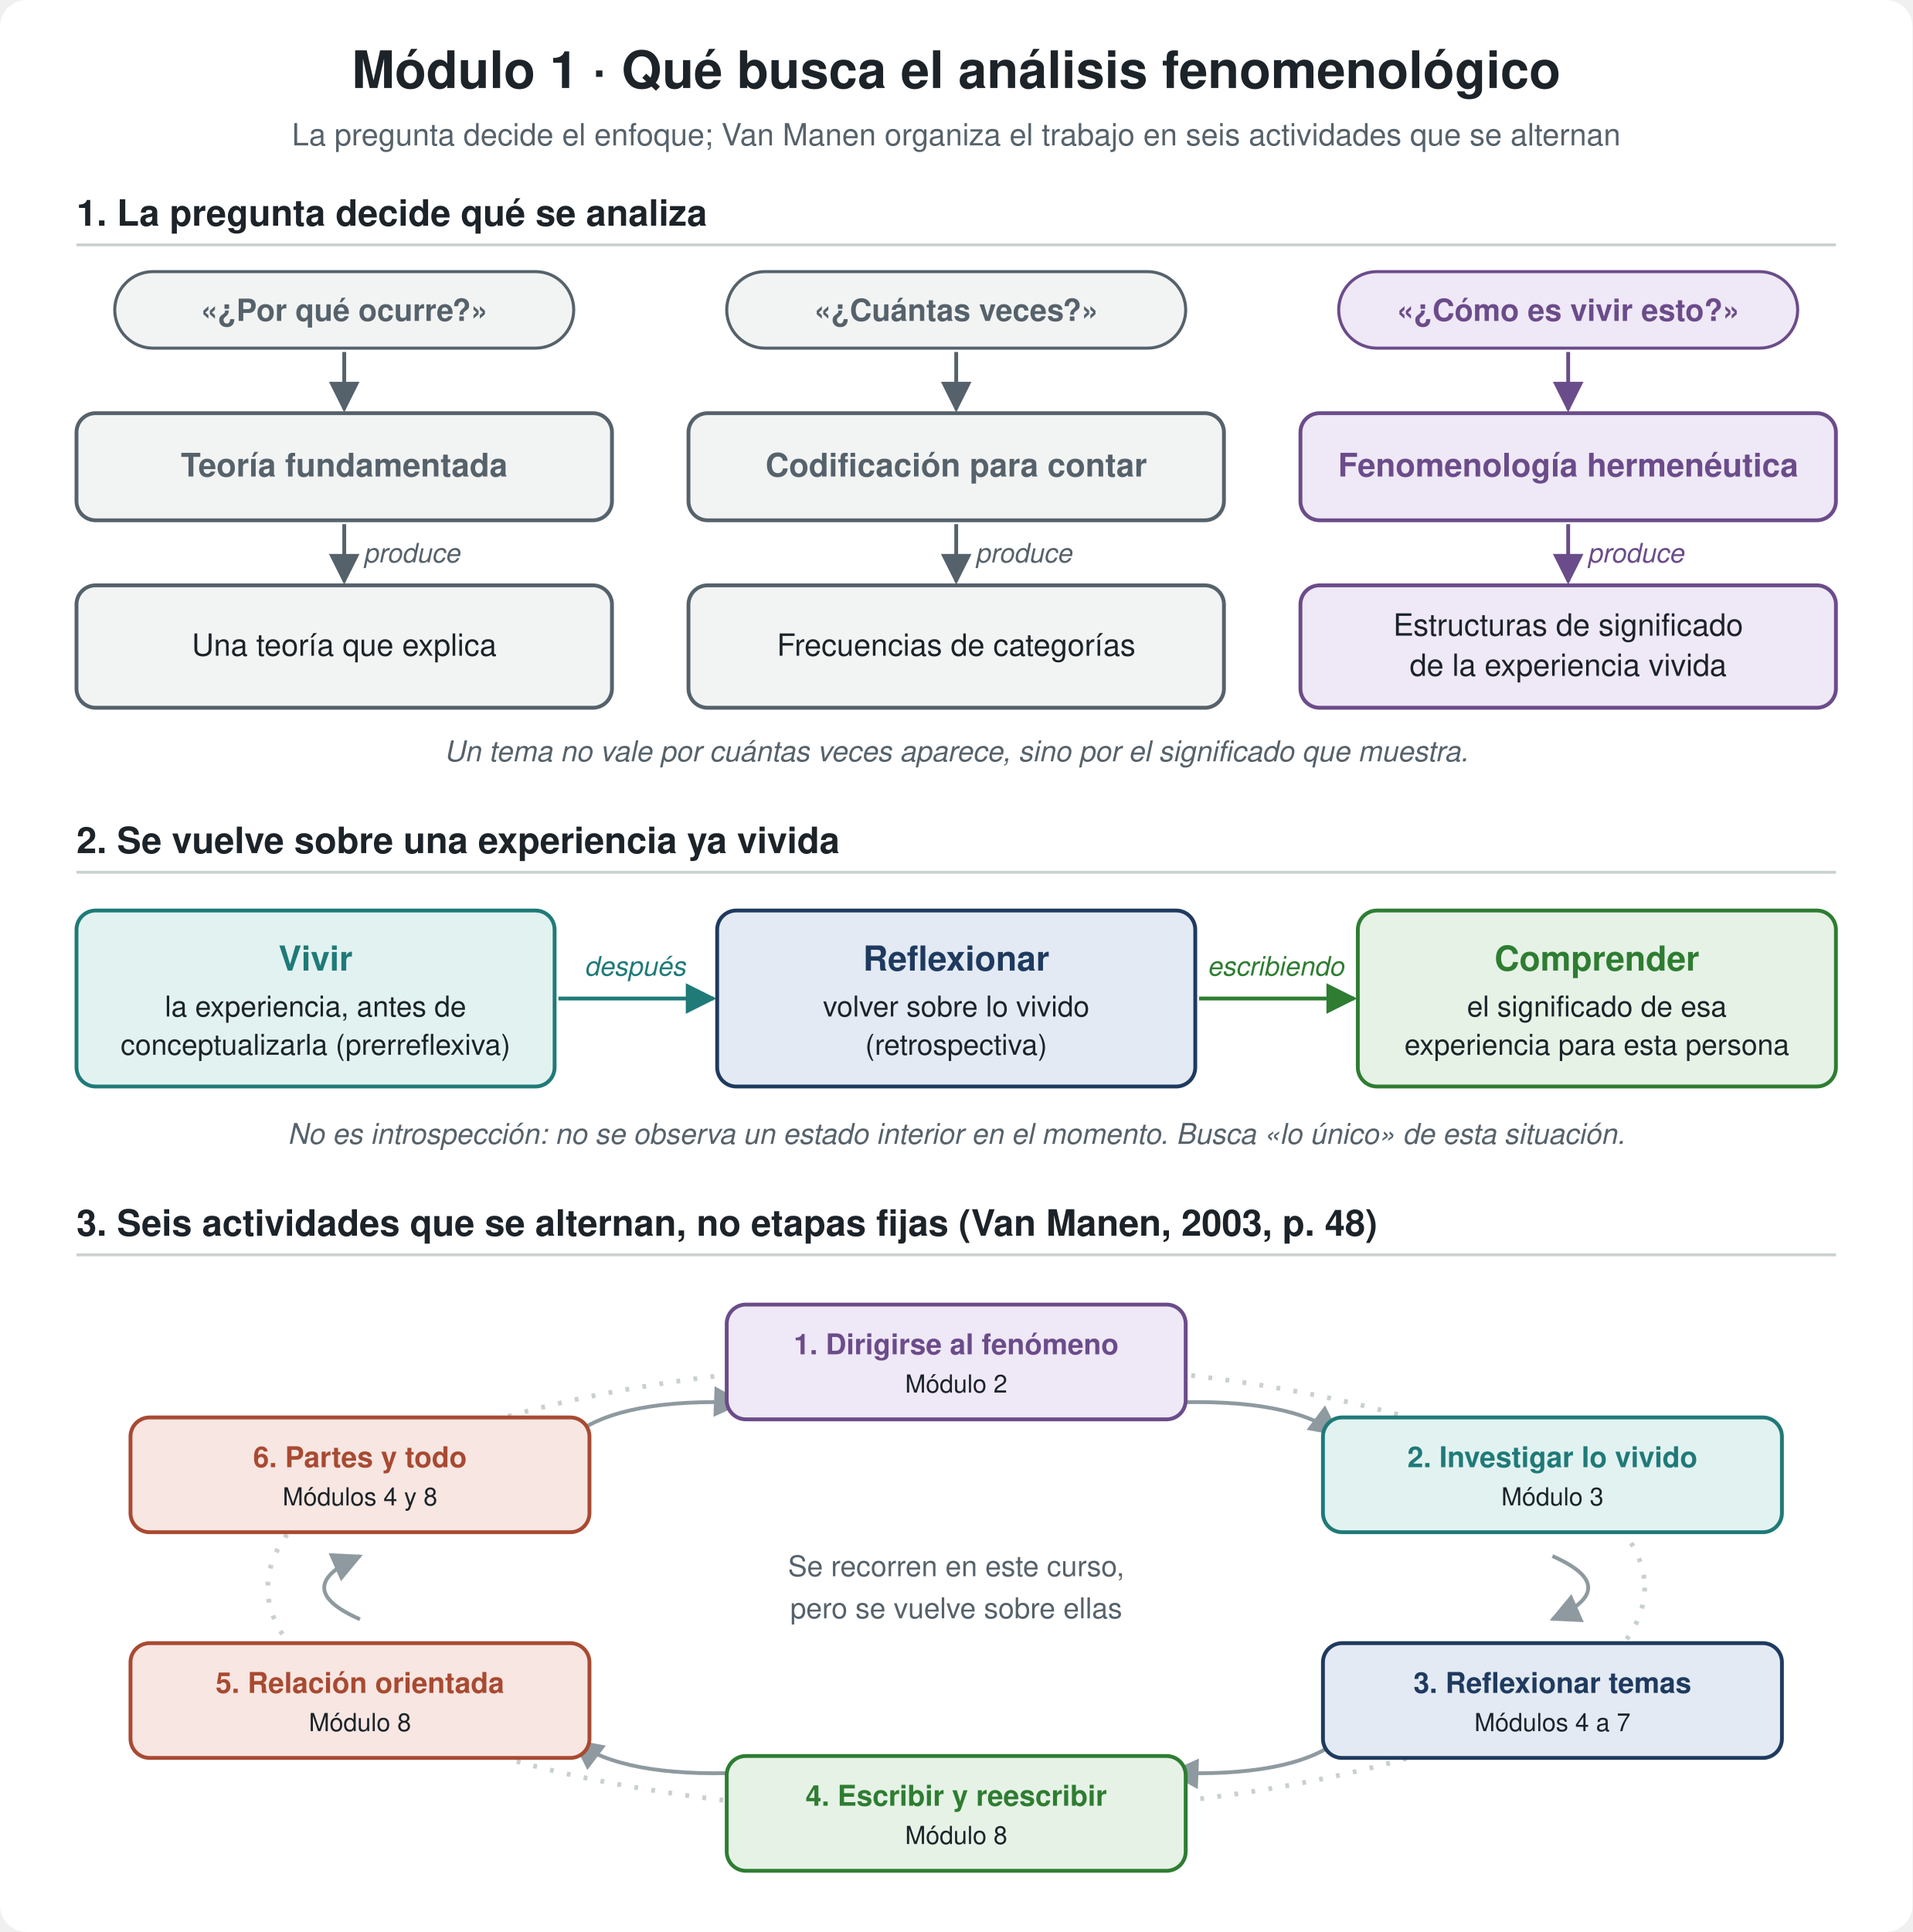
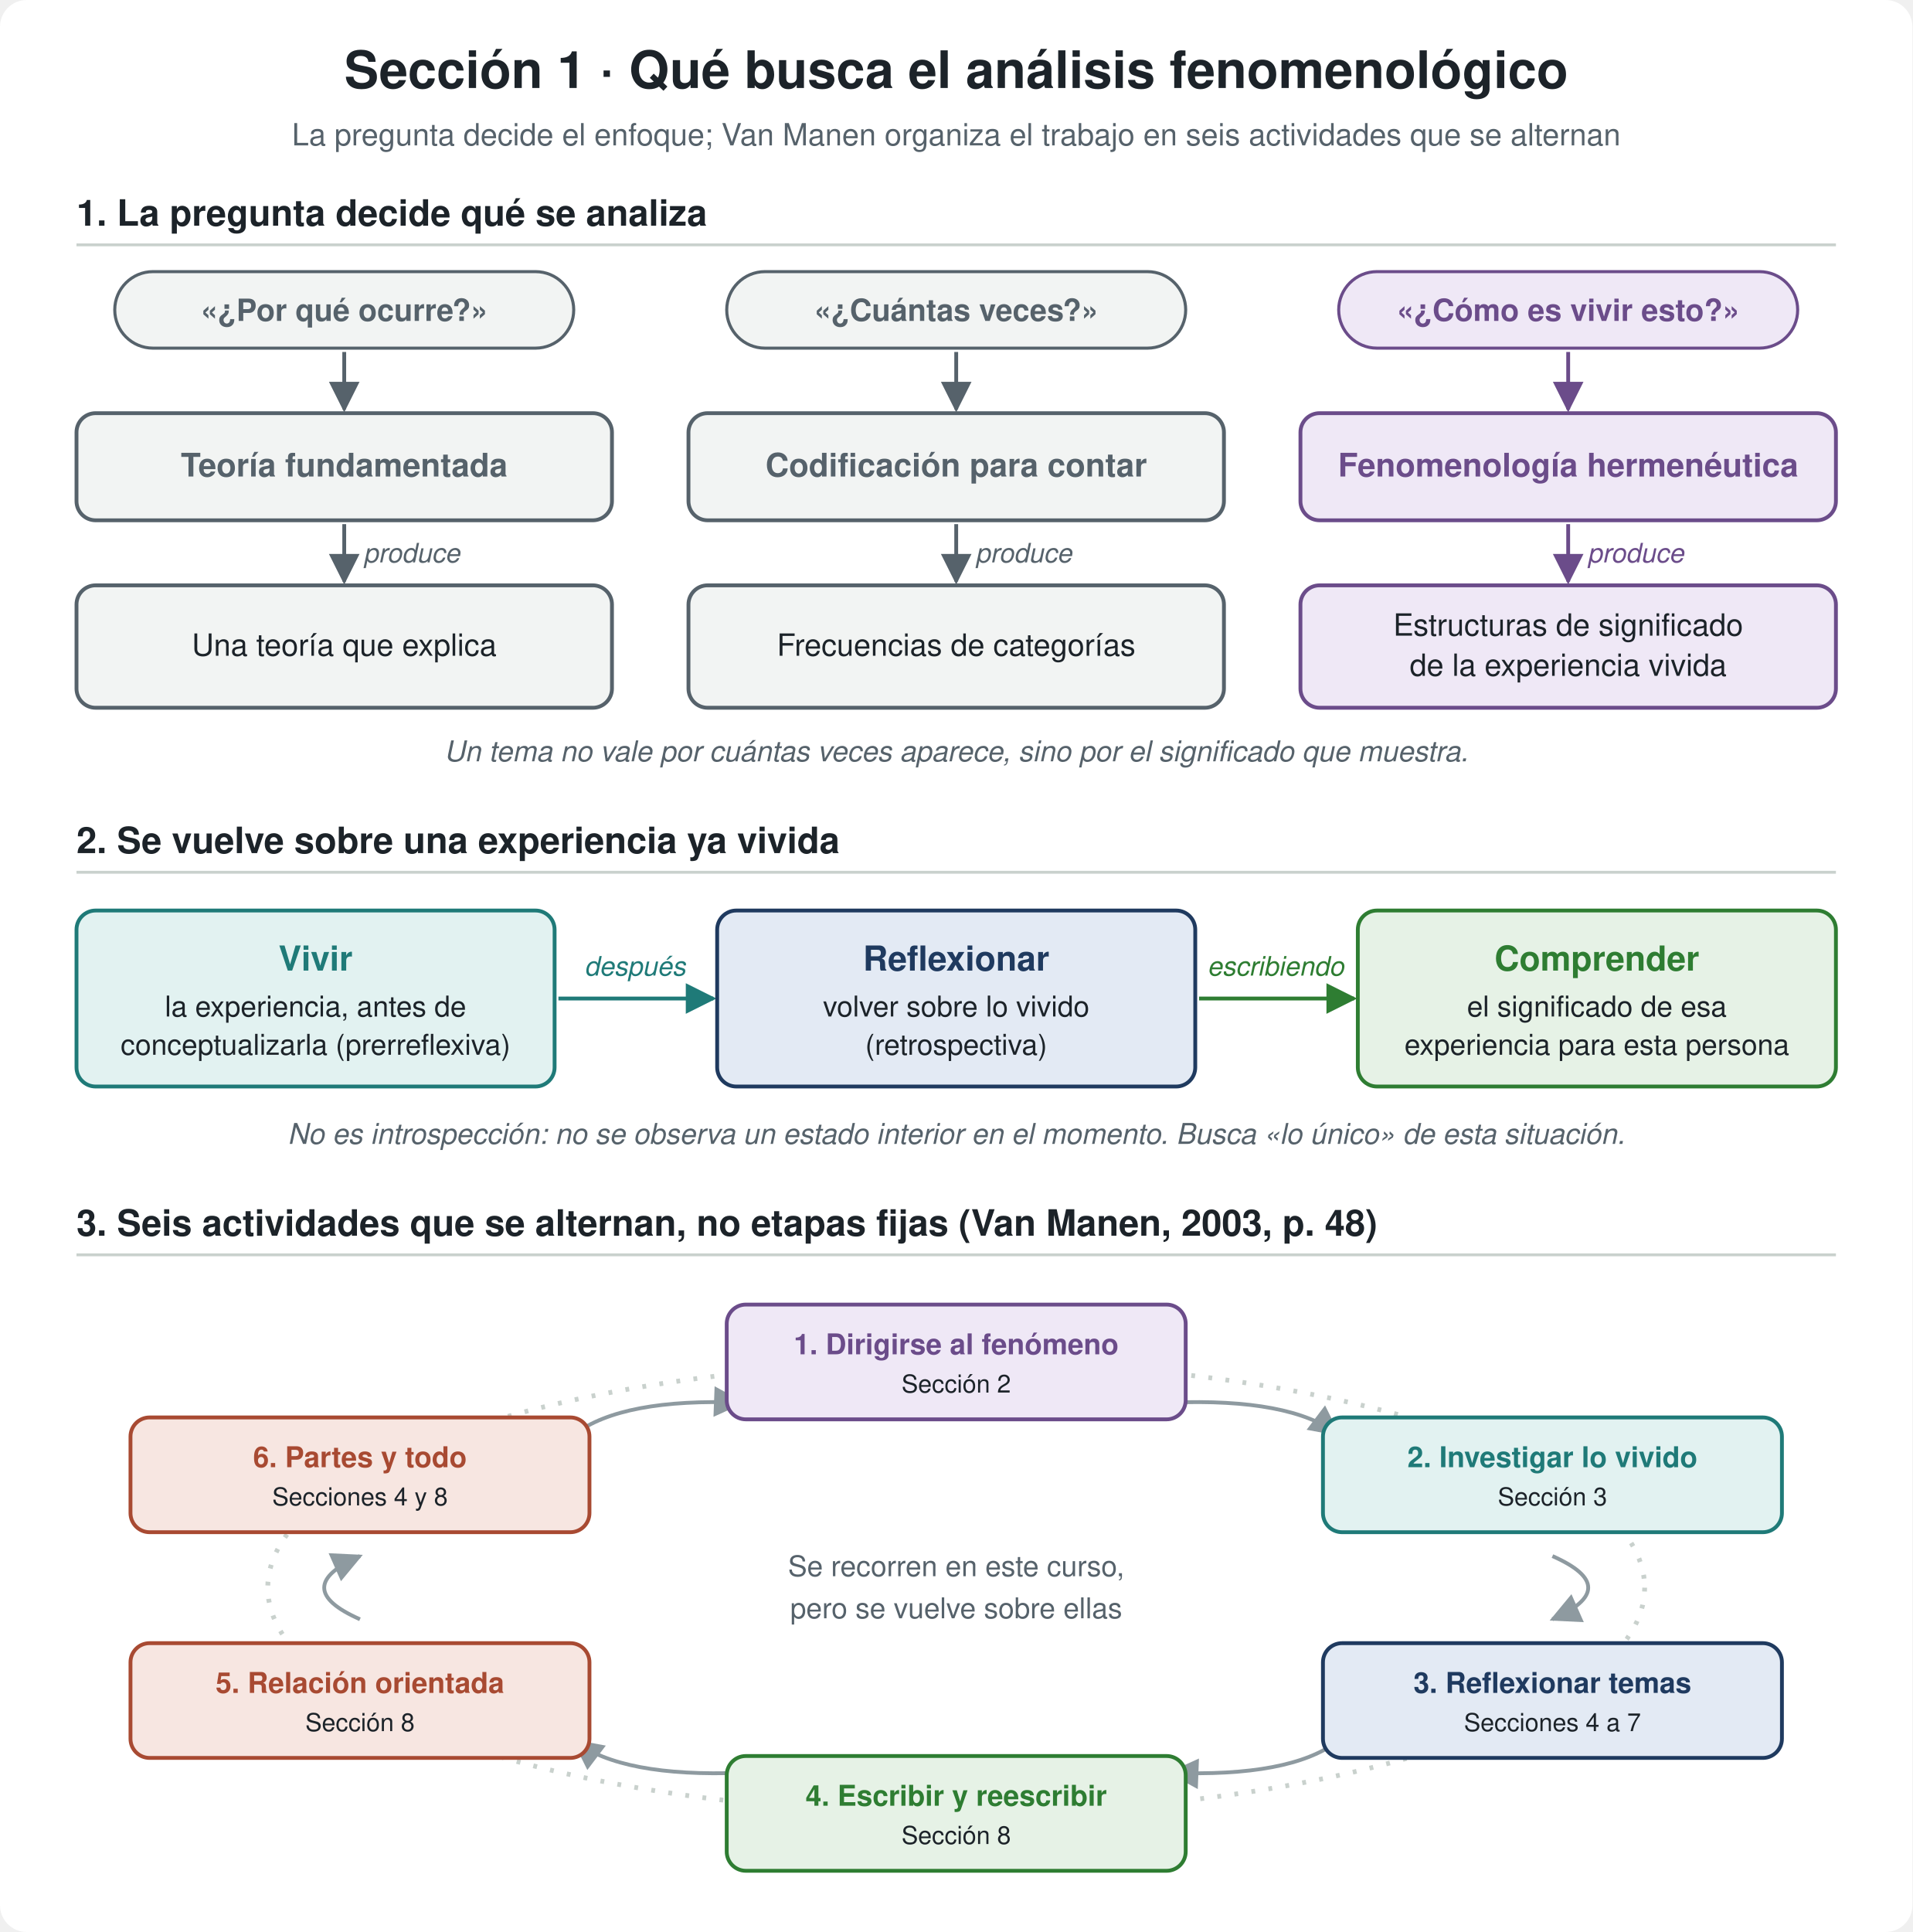
- <svg xmlns="http://www.w3.org/2000/svg" viewBox="0 0 1000 1010" width="1000" height="1010" role="img" aria-label="Módulo 1 · Qué busca el análisis fenomenológico">
+ <svg xmlns="http://www.w3.org/2000/svg" viewBox="0 0 1000 1010" width="1000" height="1010" role="img" aria-label="Sección 1 · Qué busca el análisis fenomenológico">
  <defs>
    <marker id="m1F7A78" viewBox="0 0 10 10" refX="9" refY="5" markerWidth="8" markerHeight="8" orient="auto-start-reverse">
      <path d="M0,0 L10,5 L0,10 z" fill="#1F7A78" />
    </marker>
    <marker id="m2E7D32" viewBox="0 0 10 10" refX="9" refY="5" markerWidth="8" markerHeight="8" orient="auto-start-reverse">
      <path d="M0,0 L10,5 L0,10 z" fill="#2E7D32" />
    </marker>
    <marker id="m56626B" viewBox="0 0 10 10" refX="9" refY="5" markerWidth="8" markerHeight="8" orient="auto-start-reverse">
      <path d="M0,0 L10,5 L0,10 z" fill="#56626B" />
    </marker>
    <marker id="m6B4C8A" viewBox="0 0 10 10" refX="9" refY="5" markerWidth="8" markerHeight="8" orient="auto-start-reverse">
      <path d="M0,0 L10,5 L0,10 z" fill="#6B4C8A" />
    </marker>
    <marker id="m8E9AA0" viewBox="0 0 10 10" refX="9" refY="5" markerWidth="8" markerHeight="8" orient="auto-start-reverse">
      <path d="M0,0 L10,5 L0,10 z" fill="#8E9AA0" />
    </marker>
  </defs>
  <rect x="0" y="0" width="1000" height="1010" rx="14" fill="#FFFFFF" />
-   <text x="500.0" y="46" font-family="Helvetica, Arial, sans-serif" font-size="27" font-weight="bold" fill="#1C2329" text-anchor="middle">Módulo 1 · Qué busca el análisis fenomenológico</text>
+   <text x="500.0" y="46" font-family="Helvetica, Arial, sans-serif" font-size="27" font-weight="bold" fill="#1C2329" text-anchor="middle">Sección 1 · Qué busca el análisis fenomenológico</text>
  <text x="500.0" y="76" font-family="Helvetica, Arial, sans-serif" font-size="16" fill="#56626B" text-anchor="middle">La pregunta decide el enfoque; Van Manen organiza el trabajo en seis actividades que se alternan</text>
  <text x="40" y="118" font-family="Helvetica, Arial, sans-serif" font-size="19" font-weight="bold" fill="#1C2329" text-anchor="start">1. La pregunta decide qué se analiza</text>
  <line x1="40" y1="128" x2="960" y2="128" stroke="#C9D1CD" stroke-width="1.5" />
  <rect x="60" y="142" width="240" height="40" rx="20.0" fill="#F2F4F3" stroke="#56626B" stroke-width="1.6" />
  <text x="180.0" y="167.76" font-family="Helvetica, Arial, sans-serif" font-size="16" font-weight="bold" fill="#56626B" text-anchor="middle">«¿Por qué ocurre?»</text>
  <polyline points="180,184 180,214" fill="none" stroke="#56626B" stroke-width="2" marker-end="url(#m56626B)" />
  <rect x="40" y="216" width="280" height="56" rx="10" fill="#F2F4F3" stroke="#56626B" stroke-width="2" />
  <text x="180.0" y="249.1" font-family="Helvetica, Arial, sans-serif" font-size="17" font-weight="bold" fill="#56626B" text-anchor="middle">Teoría fundamentada</text>
  <polyline points="180,274 180,304" fill="none" stroke="#56626B" stroke-width="2" marker-end="url(#m56626B)" />
  <text x="190" y="294" font-family="Helvetica, Arial, sans-serif" font-size="14" font-weight="normal" fill="#56626B" text-anchor="start" font-style="italic">produce</text>
  <rect x="40" y="306" width="280" height="64" rx="10" fill="#F2F4F3" stroke="#56626B" stroke-width="2" />
  <text x="180.0" y="342.8" font-family="Helvetica, Arial, sans-serif" font-size="16" font-weight="normal" fill="#1C2329" text-anchor="middle">Una teoría que explica</text>
  <rect x="380" y="142" width="240" height="40" rx="20.0" fill="#F2F4F3" stroke="#56626B" stroke-width="1.6" />
  <text x="500.0" y="167.76" font-family="Helvetica, Arial, sans-serif" font-size="16" font-weight="bold" fill="#56626B" text-anchor="middle">«¿Cuántas veces?»</text>
  <polyline points="500,184 500,214" fill="none" stroke="#56626B" stroke-width="2" marker-end="url(#m56626B)" />
  <rect x="360" y="216" width="280" height="56" rx="10" fill="#F2F4F3" stroke="#56626B" stroke-width="2" />
  <text x="500.0" y="249.1" font-family="Helvetica, Arial, sans-serif" font-size="17" font-weight="bold" fill="#56626B" text-anchor="middle">Codificación para contar</text>
  <polyline points="500,274 500,304" fill="none" stroke="#56626B" stroke-width="2" marker-end="url(#m56626B)" />
  <text x="510" y="294" font-family="Helvetica, Arial, sans-serif" font-size="14" font-weight="normal" fill="#56626B" text-anchor="start" font-style="italic">produce</text>
  <rect x="360" y="306" width="280" height="64" rx="10" fill="#F2F4F3" stroke="#56626B" stroke-width="2" />
  <text x="500.0" y="342.8" font-family="Helvetica, Arial, sans-serif" font-size="16" font-weight="normal" fill="#1C2329" text-anchor="middle">Frecuencias de categorías</text>
  <rect x="700" y="142" width="240" height="40" rx="20.0" fill="#EFE8F6" stroke="#6B4C8A" stroke-width="1.6" />
  <text x="820.0" y="167.76" font-family="Helvetica, Arial, sans-serif" font-size="16" font-weight="bold" fill="#6B4C8A" text-anchor="middle">«¿Cómo es vivir esto?»</text>
  <polyline points="820,184 820,214" fill="none" stroke="#6B4C8A" stroke-width="2" marker-end="url(#m6B4C8A)" />
  <rect x="680" y="216" width="280" height="56" rx="10" fill="#EFE8F6" stroke="#6B4C8A" stroke-width="2" />
  <text x="820.0" y="249.1" font-family="Helvetica, Arial, sans-serif" font-size="17" font-weight="bold" fill="#6B4C8A" text-anchor="middle">Fenomenología hermenéutica</text>
  <polyline points="820,274 820,304" fill="none" stroke="#6B4C8A" stroke-width="2" marker-end="url(#m6B4C8A)" />
  <text x="830" y="294" font-family="Helvetica, Arial, sans-serif" font-size="14" font-weight="normal" fill="#6B4C8A" text-anchor="start" font-style="italic">produce</text>
  <rect x="680" y="306" width="280" height="64" rx="10" fill="#EFE8F6" stroke="#6B4C8A" stroke-width="2" />
  <text x="820.0" y="332.3" font-family="Helvetica, Arial, sans-serif" font-size="16" font-weight="normal" fill="#1C2329" text-anchor="middle">Estructuras de significado</text>
  <text x="820.0" y="353.3" font-family="Helvetica, Arial, sans-serif" font-size="16" font-weight="normal" fill="#1C2329" text-anchor="middle">de la experiencia vivida</text>
  <text x="500" y="398" font-family="Helvetica, Arial, sans-serif" font-size="15" font-weight="normal" fill="#56626B" text-anchor="middle" font-style="italic">Un tema no vale por cuántas veces aparece, sino por el significado que muestra.</text>
  <text x="40" y="446" font-family="Helvetica, Arial, sans-serif" font-size="19" font-weight="bold" fill="#1C2329" text-anchor="start">2. Se vuelve sobre una experiencia ya vivida</text>
  <line x1="40" y1="456" x2="960" y2="456" stroke="#C9D1CD" stroke-width="1.5" />
  <rect x="40" y="476" width="250" height="92" rx="10" fill="#E2F2F1" stroke="#1F7A78" stroke-width="2" />
  <text x="165.0" y="507.4" font-family="Helvetica, Arial, sans-serif" font-size="18" font-weight="bold" fill="#1F7A78" text-anchor="middle">Vivir</text>
  <text x="165.0" y="531.4" font-family="Helvetica, Arial, sans-serif" font-size="15" font-weight="normal" fill="#1C2329" text-anchor="middle">la experiencia, antes de</text>
  <text x="165.0" y="551.4" font-family="Helvetica, Arial, sans-serif" font-size="15" font-weight="normal" fill="#1C2329" text-anchor="middle">conceptualizarla (prerreflexiva)</text>
  <polyline points="292,522 373,522" fill="none" stroke="#1F7A78" stroke-width="2" marker-end="url(#m1F7A78)" />
  <text x="332" y="510" font-family="Helvetica, Arial, sans-serif" font-size="14" font-weight="normal" fill="#1F7A78" text-anchor="middle" font-style="italic">después</text>
  <rect x="375" y="476" width="250" height="92" rx="10" fill="#E3EAF4" stroke="#1F3A5F" stroke-width="2" />
  <text x="500.0" y="507.4" font-family="Helvetica, Arial, sans-serif" font-size="18" font-weight="bold" fill="#1F3A5F" text-anchor="middle">Reflexionar</text>
  <text x="500.0" y="531.4" font-family="Helvetica, Arial, sans-serif" font-size="15" font-weight="normal" fill="#1C2329" text-anchor="middle">volver sobre lo vivido</text>
  <text x="500.0" y="551.4" font-family="Helvetica, Arial, sans-serif" font-size="15" font-weight="normal" fill="#1C2329" text-anchor="middle">(retrospectiva)</text>
  <polyline points="627,522 708,522" fill="none" stroke="#2E7D32" stroke-width="2" marker-end="url(#m2E7D32)" />
  <text x="667" y="510" font-family="Helvetica, Arial, sans-serif" font-size="14" font-weight="normal" fill="#2E7D32" text-anchor="middle" font-style="italic">escribiendo</text>
  <rect x="710" y="476" width="250" height="92" rx="10" fill="#E6F2E6" stroke="#2E7D32" stroke-width="2" />
  <text x="835.0" y="507.4" font-family="Helvetica, Arial, sans-serif" font-size="18" font-weight="bold" fill="#2E7D32" text-anchor="middle">Comprender</text>
  <text x="835.0" y="531.4" font-family="Helvetica, Arial, sans-serif" font-size="15" font-weight="normal" fill="#1C2329" text-anchor="middle">el significado de esa</text>
  <text x="835.0" y="551.4" font-family="Helvetica, Arial, sans-serif" font-size="15" font-weight="normal" fill="#1C2329" text-anchor="middle">experiencia para esta persona</text>
  <text x="500" y="598" font-family="Helvetica, Arial, sans-serif" font-size="15" font-weight="normal" fill="#56626B" text-anchor="middle" font-style="italic">No es introspección: no se observa un estado interior en el momento. Busca «lo único» de esta situación.</text>
  <text x="40" y="646" font-family="Helvetica, Arial, sans-serif" font-size="19" font-weight="bold" fill="#1C2329" text-anchor="start">3. Seis actividades que se alternan, no etapas fijas (Van Manen, 2003, p. 48)</text>
  <line x1="40" y1="656" x2="960" y2="656" stroke="#C9D1CD" stroke-width="1.5" />
  <ellipse cx="500" cy="830" rx="360" ry="118" fill="none" stroke="#C9D1CD" stroke-width="2.5" stroke-dasharray="2 7" />
  <path d="M612.237,733.24 Q674.591,730.88 699.532,749.76" fill="none" stroke="#8E9AA0" stroke-width="2" marker-end="url(#m8E9AA0)" />
  <path d="M811.769,813.48 Q849.181,830.0 811.769,846.52" fill="none" stroke="#8E9AA0" stroke-width="2" marker-end="url(#m8E9AA0)" />
  <path d="M699.532,910.24 Q674.591,929.12 612.237,926.76" fill="none" stroke="#8E9AA0" stroke-width="2" marker-end="url(#m8E9AA0)" />
  <path d="M387.763,926.76 Q325.409,929.12 300.468,910.24" fill="none" stroke="#8E9AA0" stroke-width="2" marker-end="url(#m8E9AA0)" />
  <path d="M188.231,846.52 Q150.819,830.0 188.231,813.48" fill="none" stroke="#8E9AA0" stroke-width="2" marker-end="url(#m8E9AA0)" />
  <path d="M300.468,749.76 Q325.409,730.88 387.763,733.24" fill="none" stroke="#8E9AA0" stroke-width="2" marker-end="url(#m8E9AA0)" />
  <rect x="380.0" y="682.0" width="240" height="60" rx="10" fill="#EFE8F6" stroke="#6B4C8A" stroke-width="2" />
  <text x="500.0" y="708.0" font-family="Helvetica, Arial, sans-serif" font-size="15" font-weight="bold" fill="#6B4C8A" text-anchor="middle">1. Dirigirse al fenómeno</text>
-   <text x="500.0" y="728.0" font-family="Helvetica, Arial, sans-serif" font-size="13" font-weight="normal" fill="#1C2329" text-anchor="middle">Módulo 2</text>
+   <text x="500.0" y="728.0" font-family="Helvetica, Arial, sans-serif" font-size="13" font-weight="normal" fill="#1C2329" text-anchor="middle">Sección 2</text>
  <rect x="691.769" y="741.0" width="240" height="60" rx="10" fill="#E2F2F1" stroke="#1F7A78" stroke-width="2" />
  <text x="811.769" y="767.0" font-family="Helvetica, Arial, sans-serif" font-size="15" font-weight="bold" fill="#1F7A78" text-anchor="middle">2. Investigar lo vivido</text>
-   <text x="811.769" y="787.0" font-family="Helvetica, Arial, sans-serif" font-size="13" font-weight="normal" fill="#1C2329" text-anchor="middle">Módulo 3</text>
+   <text x="811.769" y="787.0" font-family="Helvetica, Arial, sans-serif" font-size="13" font-weight="normal" fill="#1C2329" text-anchor="middle">Sección 3</text>
  <rect x="691.769" y="859.0" width="240" height="60" rx="10" fill="#E3EAF4" stroke="#1F3A5F" stroke-width="2" />
  <text x="811.769" y="885.0" font-family="Helvetica, Arial, sans-serif" font-size="15" font-weight="bold" fill="#1F3A5F" text-anchor="middle">3. Reflexionar temas</text>
-   <text x="811.769" y="905.0" font-family="Helvetica, Arial, sans-serif" font-size="13" font-weight="normal" fill="#1C2329" text-anchor="middle">Módulos 4 a 7</text>
+   <text x="811.769" y="905.0" font-family="Helvetica, Arial, sans-serif" font-size="13" font-weight="normal" fill="#1C2329" text-anchor="middle">Secciones 4 a 7</text>
  <rect x="380.0" y="918.0" width="240" height="60" rx="10" fill="#E6F2E6" stroke="#2E7D32" stroke-width="2" />
  <text x="500.0" y="944.0" font-family="Helvetica, Arial, sans-serif" font-size="15" font-weight="bold" fill="#2E7D32" text-anchor="middle">4. Escribir y reescribir</text>
-   <text x="500.0" y="964.0" font-family="Helvetica, Arial, sans-serif" font-size="13" font-weight="normal" fill="#1C2329" text-anchor="middle">Módulo 8</text>
+   <text x="500.0" y="964.0" font-family="Helvetica, Arial, sans-serif" font-size="13" font-weight="normal" fill="#1C2329" text-anchor="middle">Sección 8</text>
  <rect x="68.231" y="859.0" width="240" height="60" rx="10" fill="#F7E6E1" stroke="#A84A32" stroke-width="2" />
  <text x="188.231" y="885.0" font-family="Helvetica, Arial, sans-serif" font-size="15" font-weight="bold" fill="#A84A32" text-anchor="middle">5. Relación orientada</text>
-   <text x="188.231" y="905.0" font-family="Helvetica, Arial, sans-serif" font-size="13" font-weight="normal" fill="#1C2329" text-anchor="middle">Módulo 8</text>
+   <text x="188.231" y="905.0" font-family="Helvetica, Arial, sans-serif" font-size="13" font-weight="normal" fill="#1C2329" text-anchor="middle">Sección 8</text>
  <rect x="68.231" y="741.0" width="240" height="60" rx="10" fill="#F7E6E1" stroke="#A84A32" stroke-width="2" />
  <text x="188.231" y="767.0" font-family="Helvetica, Arial, sans-serif" font-size="15" font-weight="bold" fill="#A84A32" text-anchor="middle">6. Partes y todo</text>
-   <text x="188.231" y="787.0" font-family="Helvetica, Arial, sans-serif" font-size="13" font-weight="normal" fill="#1C2329" text-anchor="middle">Módulos 4 y 8</text>
+   <text x="188.231" y="787.0" font-family="Helvetica, Arial, sans-serif" font-size="13" font-weight="normal" fill="#1C2329" text-anchor="middle">Secciones 4 y 8</text>
  <text x="500" y="824" font-family="Helvetica, Arial, sans-serif" font-size="15" font-weight="normal" fill="#56626B" text-anchor="middle">Se recorren en este curso,</text>
  <text x="500" y="846" font-family="Helvetica, Arial, sans-serif" font-size="15" font-weight="normal" fill="#56626B" text-anchor="middle">pero se vuelve sobre ellas</text>
</svg>
